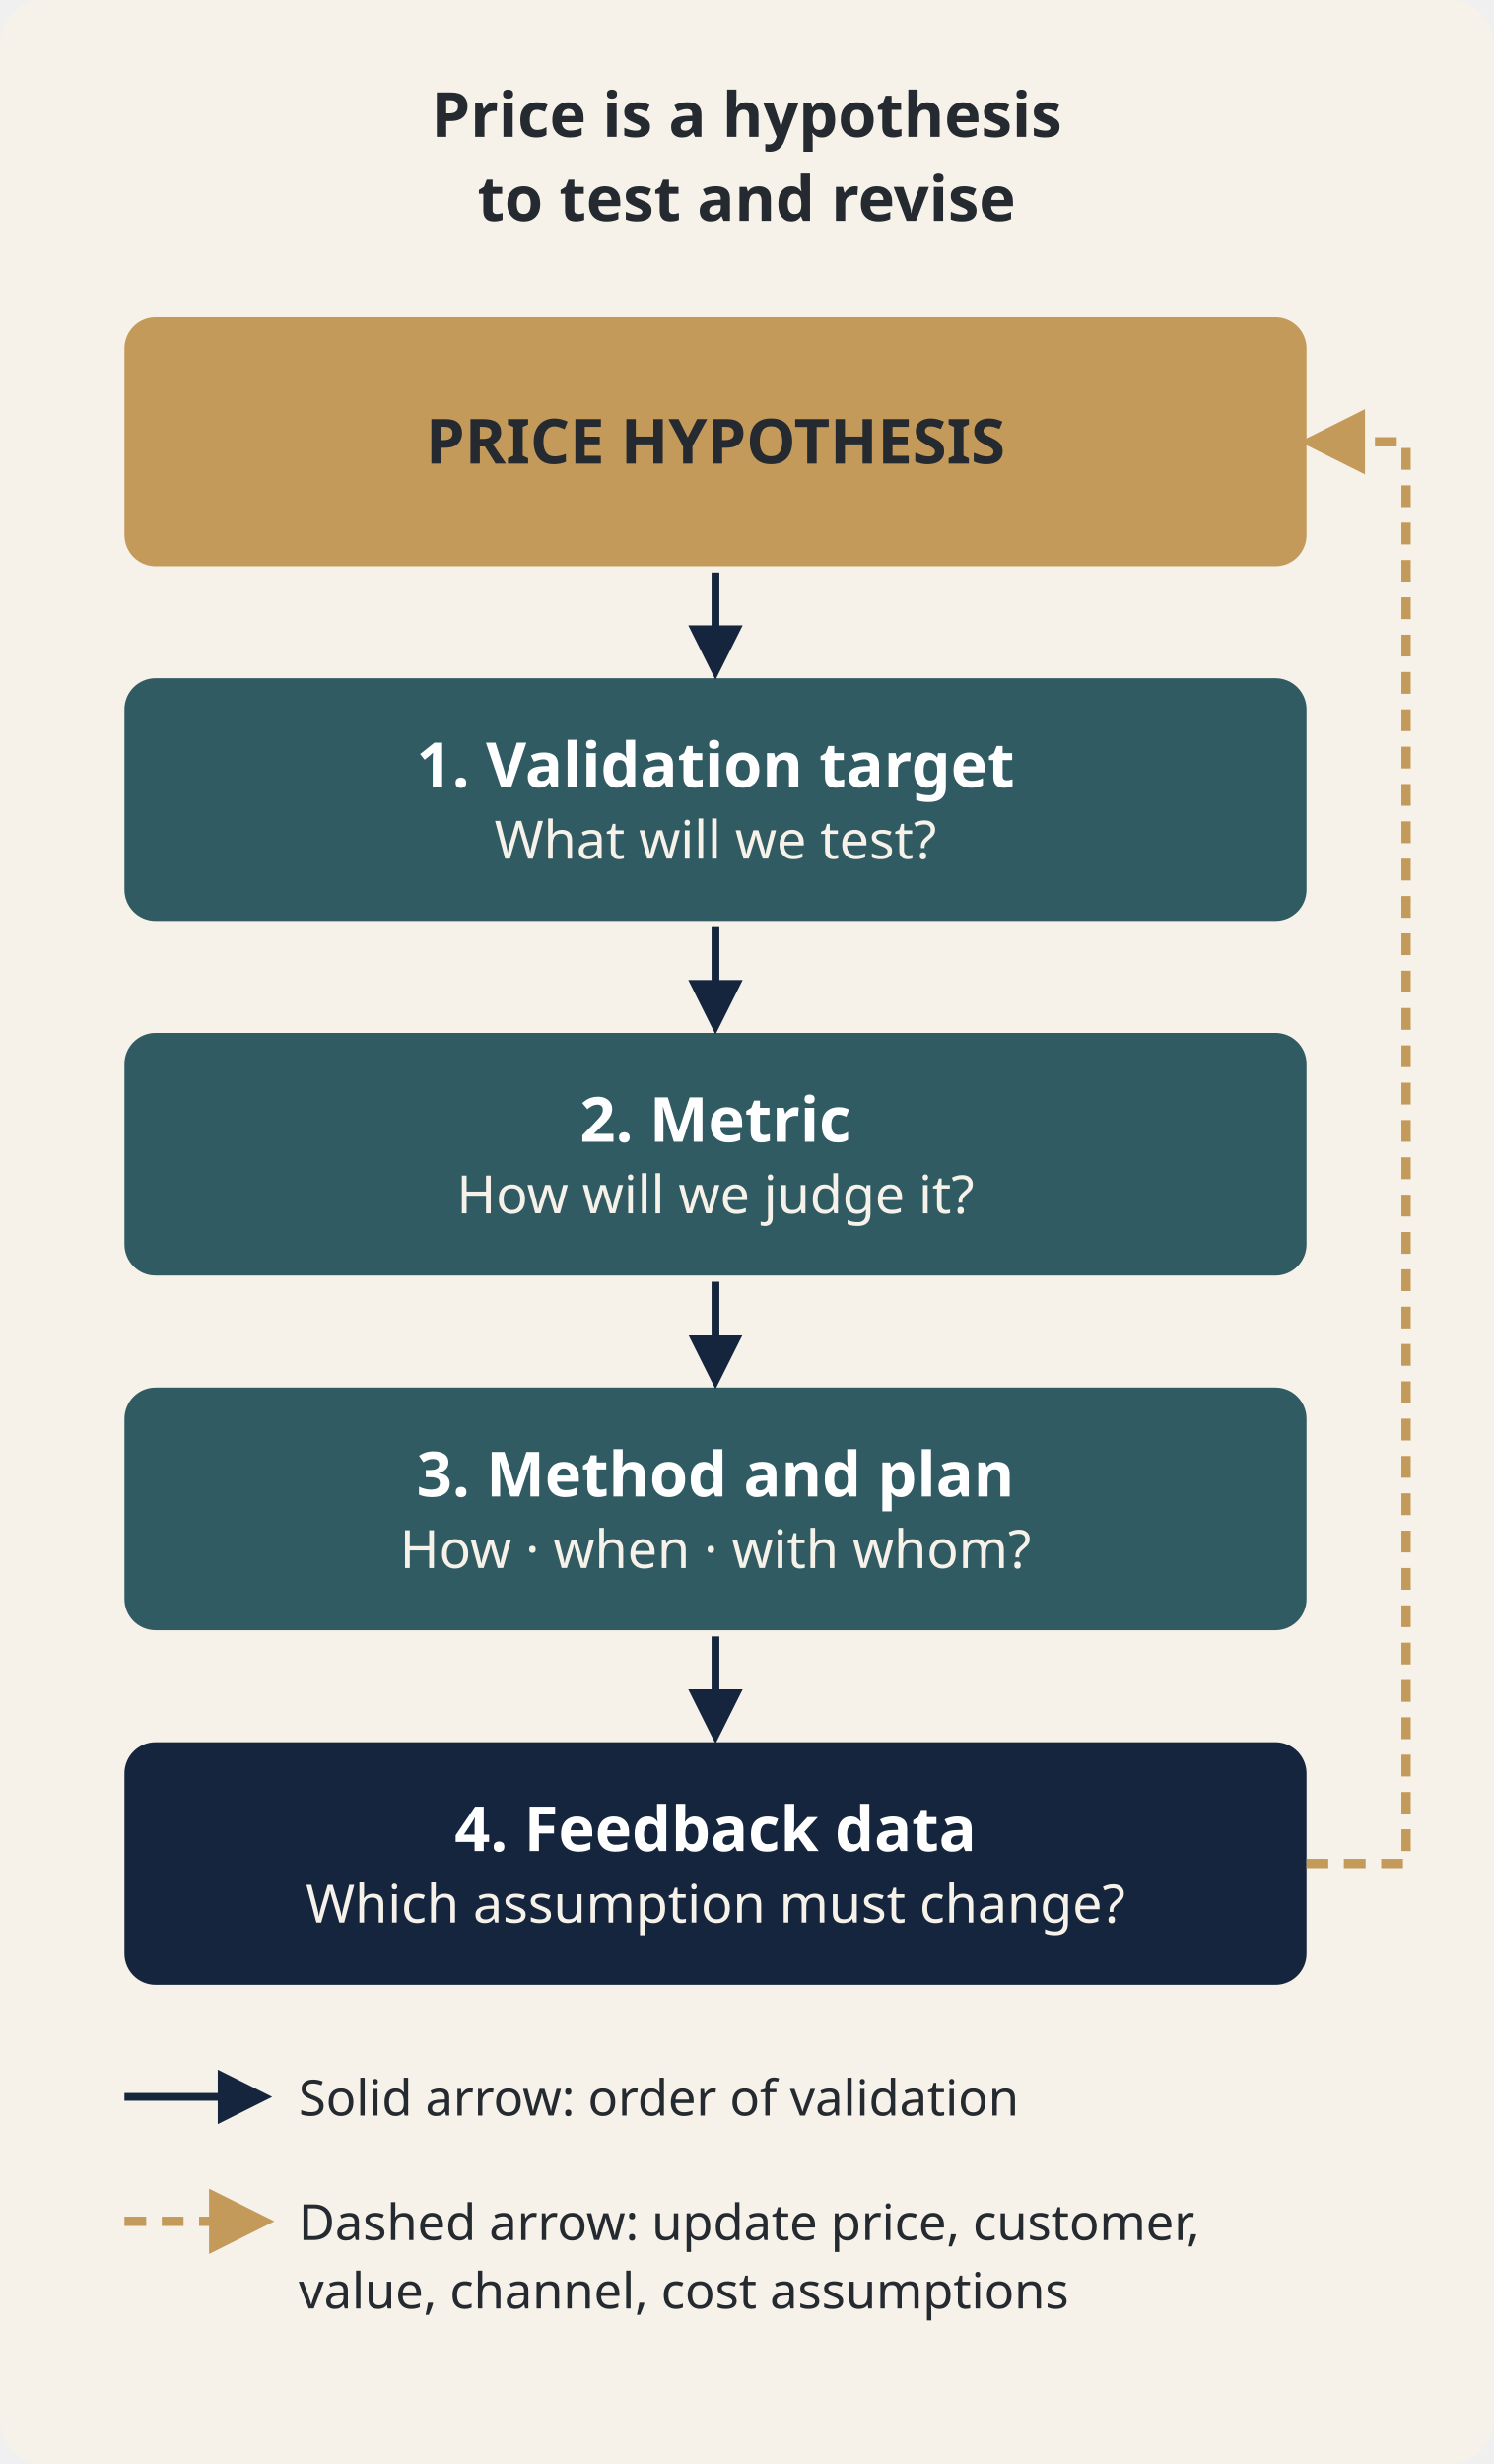
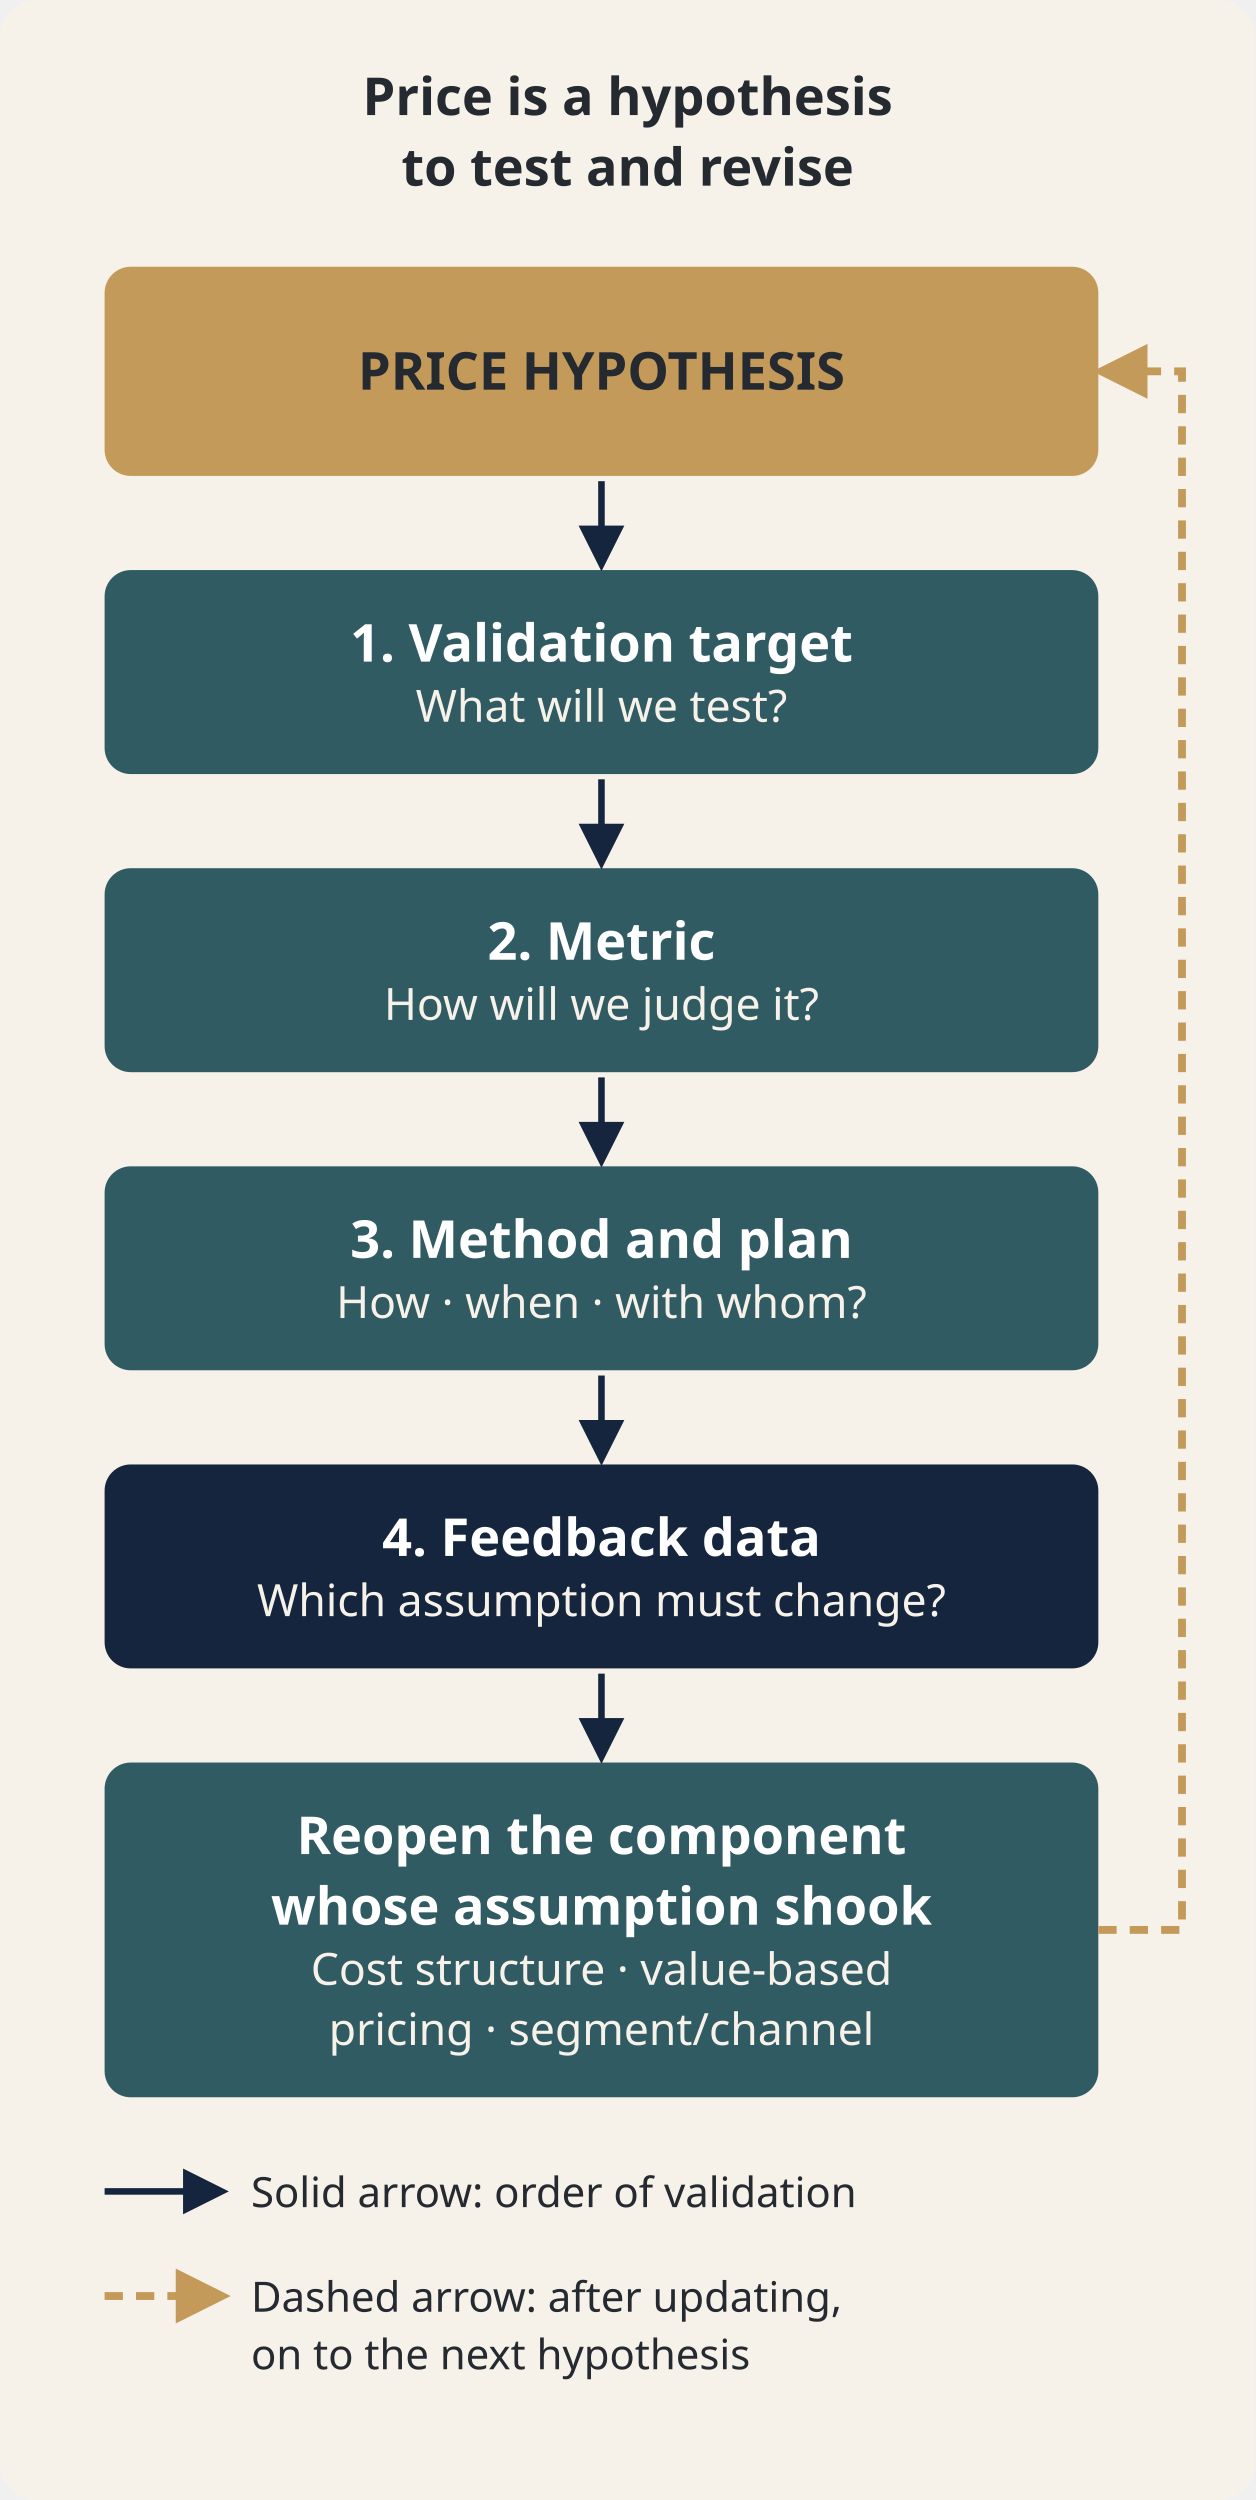
- <svg xmlns="http://www.w3.org/2000/svg" viewBox="0 0 480 792" role="img" aria-labelledby="t d" font-family="system-ui, 'Noto Sans KR', 'Malgun Gothic', 'Apple SD Gothic Neo', sans-serif">
+ <svg xmlns="http://www.w3.org/2000/svg" viewBox="0 0 480 956" role="img" aria-labelledby="t d" font-family="system-ui, 'Noto Sans KR', 'Malgun Gothic', 'Apple SD Gothic Neo', sans-serif">
  <defs>
    <marker id="arrow-navy" viewBox="0 0 10 10" refX="8" refY="5" markerWidth="7" markerHeight="7" orient="auto-start-reverse">
      <path d="M0 0 L10 5 L0 10 z" fill="#14253D" />
    </marker>
    <marker id="arrow-gold" viewBox="0 0 10 10" refX="8" refY="5" markerWidth="7" markerHeight="7" orient="auto-start-reverse">
      <path d="M0 0 L10 5 L0 10 z" fill="#C49A5A" />
    </marker>
  </defs>
  <g id="background">
-     <rect width="480" height="792" rx="14" fill="#F6F2EA" />
+     <rect width="480" height="956" rx="14" fill="#F6F2EA" />
  </g>
  <g id="headline">
    <text x="240" y="44" text-anchor="middle" font-size="20" font-weight="700" fill="#252A30">Price is a hypothesis</text>
    <text x="240" y="71" text-anchor="middle" font-size="20" font-weight="700" fill="#252A30">to test and revise</text>
  </g>
  <g id="price-hypothesis">
    <rect x="40" y="102" width="380" height="80" rx="10" fill="#C49A5A" />
    <text x="230" y="149" text-anchor="middle" font-size="20" font-weight="700" fill="#252A30">PRICE HYPOTHESIS</text>
  </g>
  <g id="validation-target">
    <rect x="40" y="218" width="380" height="78" rx="10" fill="#315B62" />
    <text x="230" y="253" text-anchor="middle" font-size="20" font-weight="700" fill="#FFFFFF">1. Validation target</text>
    <text x="230" y="276" text-anchor="middle" font-size="17" font-weight="400" fill="#F6F2EA">What will we test?</text>
  </g>
  <g id="metric">
    <rect x="40" y="332" width="380" height="78" rx="10" fill="#315B62" />
    <text x="230" y="367" text-anchor="middle" font-size="20" font-weight="700" fill="#FFFFFF">2. Metric</text>
    <text x="230" y="390" text-anchor="middle" font-size="17" font-weight="400" fill="#F6F2EA">How will we judge it?</text>
  </g>
  <g id="method-plan">
    <rect x="40" y="446" width="380" height="78" rx="10" fill="#315B62" />
    <text x="230" y="481" text-anchor="middle" font-size="20" font-weight="700" fill="#FFFFFF">3. Method and plan</text>
    <text x="230" y="504" text-anchor="middle" font-size="17" font-weight="400" fill="#F6F2EA">How · when · with whom?</text>
  </g>
  <g id="feedback">
    <rect x="40" y="560" width="380" height="78" rx="10" fill="#14253D" />
    <text x="230" y="595" text-anchor="middle" font-size="20" font-weight="700" fill="#FFFFFF">4. Feedback data</text>
    <text x="230" y="618" text-anchor="middle" font-size="17" font-weight="400" fill="#F6F2EA">Which assumption must change?</text>
  </g>
+   <g id="reopen">
+     <rect x="40" y="674" width="380" height="128" rx="10" fill="#315B62" />
+     <text x="230" y="709" text-anchor="middle" font-size="20" font-weight="700" fill="#FFFFFF">Reopen the component</text>
+     <text x="230" y="736" text-anchor="middle" font-size="20" font-weight="700" fill="#FFFFFF">whose assumption shook</text>
+     <text x="230" y="759" text-anchor="middle" font-size="17" font-weight="400" fill="#F6F2EA">Cost structure · value-based</text>
+     <text x="230" y="782" text-anchor="middle" font-size="17" font-weight="400" fill="#F6F2EA">pricing · segment/channel</text>
+   </g>
  <g id="flow">
    <line x1="230" y1="184" x2="230" y2="215" stroke="#14253D" stroke-width="2.5" marker-end="url(#arrow-navy)" />
    <line x1="230" y1="298" x2="230" y2="329" stroke="#14253D" stroke-width="2.5" marker-end="url(#arrow-navy)" />
    <line x1="230" y1="412" x2="230" y2="443" stroke="#14253D" stroke-width="2.5" marker-end="url(#arrow-navy)" />
    <line x1="230" y1="526" x2="230" y2="557" stroke="#14253D" stroke-width="2.5" marker-end="url(#arrow-navy)" />
+     <line x1="230" y1="640" x2="230" y2="671" stroke="#14253D" stroke-width="2.5" marker-end="url(#arrow-navy)" />
  </g>
  <g id="return-loop">
-     <path d="M420 599 H452 V142 H422" fill="none" stroke="#C49A5A" stroke-width="3" stroke-dasharray="7 5" marker-end="url(#arrow-gold)" />
+     <path d="M420 738 H452 V142 H422" fill="none" stroke="#C49A5A" stroke-width="3" stroke-dasharray="7 5" marker-end="url(#arrow-gold)" />
  </g>
  <g id="legend">
-     <line x1="40" y1="674" x2="84" y2="674" stroke="#14253D" stroke-width="2.5" marker-end="url(#arrow-navy)" />
-     <text x="96" y="680" text-anchor="start" font-size="16" font-weight="400" fill="#252A30">Solid arrow: order of validation</text>
-     <line x1="40" y1="714" x2="84" y2="714" stroke="#C49A5A" stroke-width="3" stroke-dasharray="7 5" marker-end="url(#arrow-gold)" />
-     <text x="96" y="720" text-anchor="start" font-size="16" font-weight="400" fill="#252A30">Dashed arrow: update price, customer,</text>
-     <text x="96" y="742" text-anchor="start" font-size="16" font-weight="400" fill="#252A30">value, channel, cost assumptions</text>
+     <line x1="40" y1="838" x2="84" y2="838" stroke="#14253D" stroke-width="2.5" marker-end="url(#arrow-navy)" />
+     <text x="96" y="844" text-anchor="start" font-size="16" font-weight="400" fill="#252A30">Solid arrow: order of validation</text>
+     <line x1="40" y1="878" x2="84" y2="878" stroke="#C49A5A" stroke-width="3" stroke-dasharray="7 5" marker-end="url(#arrow-gold)" />
+     <text x="96" y="884" text-anchor="start" font-size="16" font-weight="400" fill="#252A30">Dashed arrow: after updating,</text>
+     <text x="96" y="906" text-anchor="start" font-size="16" font-weight="400" fill="#252A30">on to the next hypothesis</text>
  </g>
</svg>
